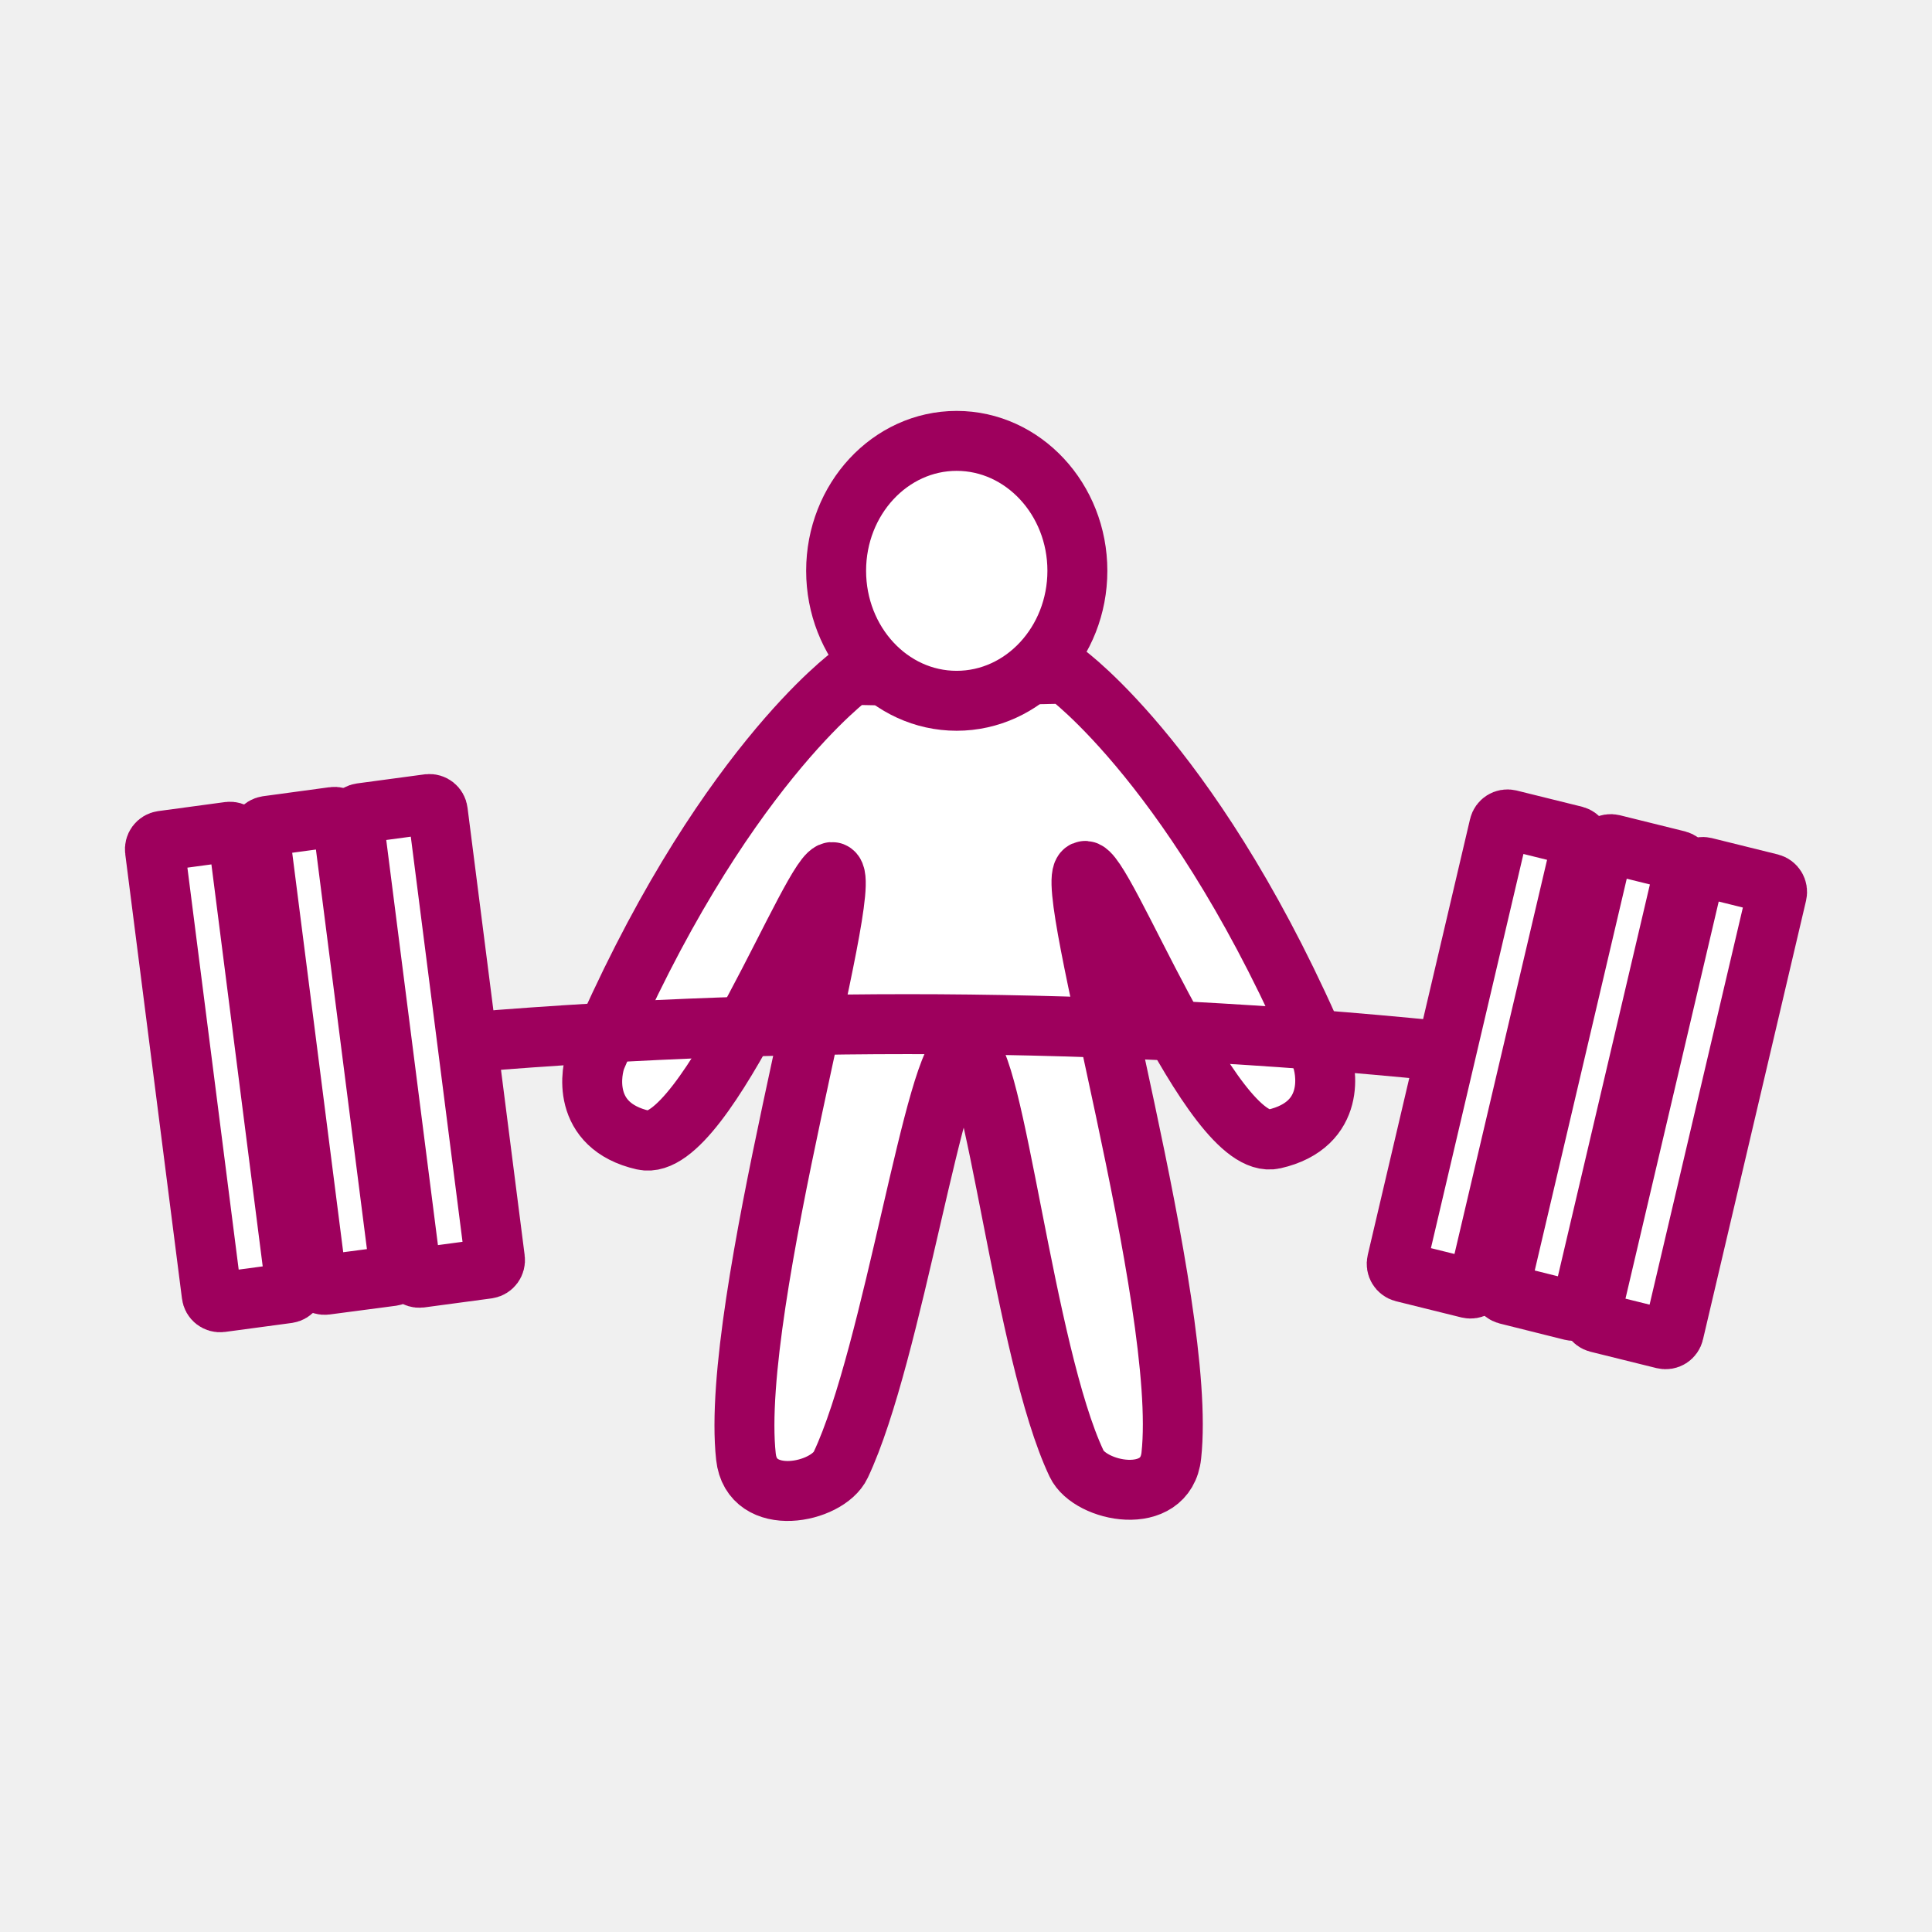
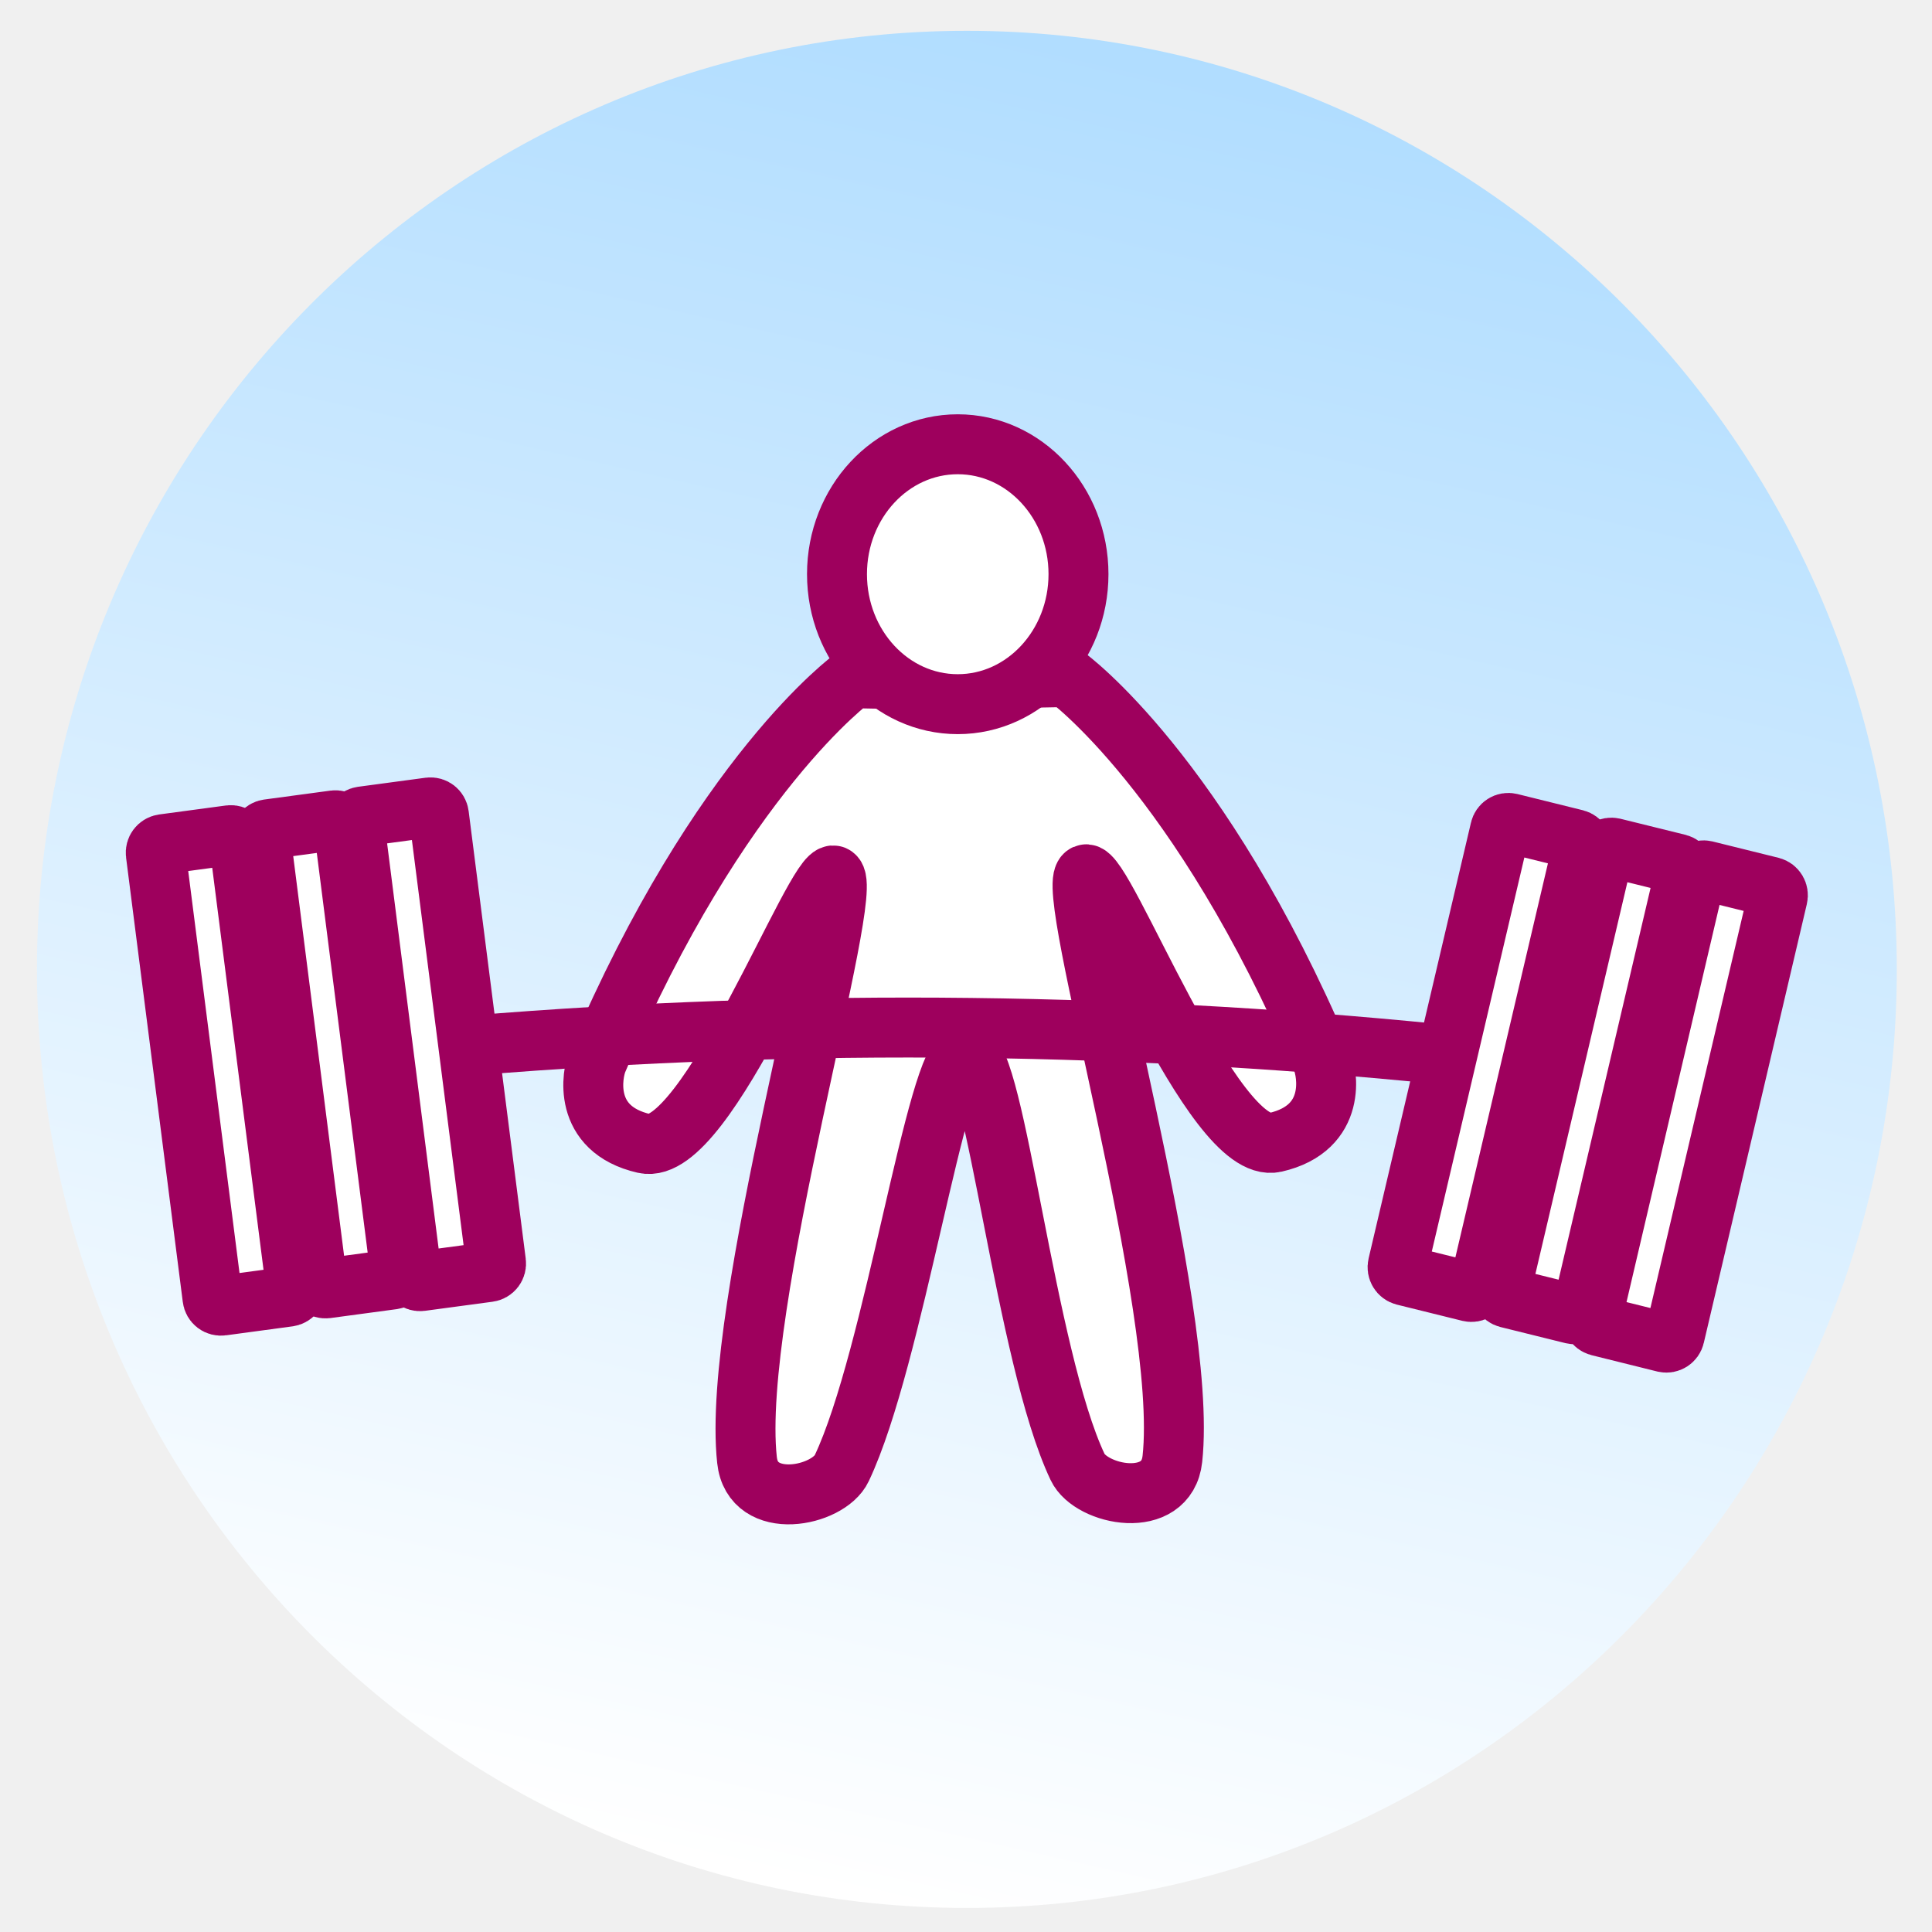
<svg xmlns="http://www.w3.org/2000/svg" id="Layer_1" data-name="Layer 1" viewBox="0 0 400 400">
  <defs>
-     <style>.cls-1{fill:#fff;stroke:#9e005d;stroke-miterlimit:10;stroke-width:12.41px;}</style>
+     <style>.cls-1{fill:url(#linear-gradient);}.cls-2{fill:#fff;stroke:#9e005d;stroke-miterlimit:10;stroke-width:12.41px;}</style>
+     <linearGradient id="linear-gradient" x1="157.75" y1="388.38" x2="255.33" y2="-43.2" gradientUnits="userSpaceOnUse">
+       <stop offset="0" stop-color="#fff" />
+       <stop offset="1" stop-color="#a5d8ff" />
+     </linearGradient>
  </defs>
-   <path class="cls-1" d="M263.78,235.82c-13,3-35.55-57.06-39.27-55.48-4.86,2.07,21.43,89.51,18,121-1.14,10.76-16.84,7.59-19.61,1.7-10.88-22.94-17-85.32-22.94-85.77a9.62,9.62,0,0,1-.2-2.19,10.82,10.82,0,0,1-.15,2.39c-5.94.45-14.68,62.87-25.55,85.82-2.77,5.89-18.47,9.05-19.62-1.71-3.44-31.51,22.86-119,18-121-3.72-1.59-26.26,58.44-39.27,55.47s-10.8-14.5-9.69-17.14c25.27-59.25,52.83-79.19,52.83-79.19l21.28.41v-.21l23.09-.44s27.57,19.94,52.8,79.19C274.62,221.32,276.83,232.85,263.78,235.82Z" />
-   <path class="cls-1" d="M173.11,118.17c0-14.83,11.19-26.89,24.95-26.89s25,12.06,25,26.89-11.19,26.92-25,26.92S173.11,133,173.11,118.17Z" />
-   <path class="cls-1" d="M101,262.66l-14,1.88A1.75,1.75,0,0,1,85.08,263L73.26,170.35a1.76,1.76,0,0,1,1.49-2l14-1.88A1.74,1.74,0,0,1,90.64,168l11.83,92.66A1.78,1.78,0,0,1,101,262.66Z" />
-   <path class="cls-1" d="M97.36,215.77a1099.49,1099.49,0,0,1,206.75,2.43" />
-   <path class="cls-1" d="M344.46,277.23l-13.68-3.39a1.78,1.78,0,0,1-1.28-2.14l21.33-90.85a1.74,1.74,0,0,1,2.09-1.31l13.68,3.39a1.79,1.79,0,0,1,1.28,2.14l-21.34,90.85A1.73,1.73,0,0,1,344.46,277.23Z" />
-   <path class="cls-1" d="M325.43,271.36,312,268a1.79,1.79,0,0,1-1.28-2.15l21.07-89.73a1.73,1.73,0,0,1,2.09-1.31l13.48,3.34a1.79,1.79,0,0,1,1.27,2.15l-21.07,89.73A1.73,1.73,0,0,1,325.43,271.36Z" />
-   <path class="cls-1" d="M304.06,266.74l-13.56-3.36a1.78,1.78,0,0,1-1.28-2.14L310.4,171a1.75,1.75,0,0,1,2.09-1.31l13.57,3.36a1.8,1.8,0,0,1,1.28,2.15l-21.19,90.21A1.73,1.73,0,0,1,304.06,266.74Z" />
-   <path class="cls-1" d="M81.16,264.19,67.41,266a1.75,1.75,0,0,1-1.94-1.53L53.79,173a1.79,1.79,0,0,1,1.49-2L69,169.14A1.75,1.75,0,0,1,71,170.67l11.68,91.52A1.79,1.79,0,0,1,81.16,264.19Z" />
-   <path class="cls-1" d="M59.61,267.75l-13.84,1.86a1.74,1.74,0,0,1-1.94-1.53l-11.74-92a1.76,1.76,0,0,1,1.49-2l13.84-1.87a1.76,1.76,0,0,1,1.94,1.54l11.74,92A1.78,1.78,0,0,1,59.61,267.75Z" />
+   <ellipse class="cls-1" cx="200.18" cy="200.7" rx="192.53" ry="194.32" />
+   <path class="cls-2" d="M264,236.52c-13,3-35.55-57.06-39.27-55.48-4.86,2.08,21.44,89.51,18,121-1.15,10.76-16.85,7.59-19.62,1.7-10.87-22.94-17-85.32-22.94-85.77a11,11,0,0,1-.19-2.19,10.35,10.35,0,0,1-.16,2.39c-5.93.45-14.67,62.87-25.55,85.82-2.77,5.89-18.47,9.06-19.61-1.71-3.44-31.51,22.85-118.95,18-121-3.72-1.59-26.26,58.44-39.27,55.47s-10.79-14.49-9.69-17.13c25.27-59.26,52.84-79.2,52.84-79.2l21.27.41v-.21l23.1-.44s27.56,19.94,52.79,79.19C274.8,222,277,233.56,264,236.52Z" />
+   <path class="cls-2" d="M173.29,118.87c0-14.83,11.19-26.89,25-26.89s25,12.06,25,26.89-11.19,26.92-25,26.92S173.29,133.73,173.29,118.87Z" />
+   <path class="cls-2" d="M101.16,263.36l-14,1.88a1.74,1.74,0,0,1-1.94-1.53L73.44,171.05a1.77,1.77,0,0,1,1.49-2l14-1.88a1.75,1.75,0,0,1,1.94,1.53l11.82,92.66A1.77,1.77,0,0,1,101.16,263.36Z" />
+   <path class="cls-2" d="M97.54,216.47A1100.45,1100.45,0,0,1,304.3,218.9" />
+   <path class="cls-2" d="M344.64,277.94,331,274.55a1.79,1.79,0,0,1-1.28-2.15L351,181.55a1.73,1.73,0,0,1,2.08-1.31l13.69,3.39a1.79,1.79,0,0,1,1.27,2.15l-21.33,90.84A1.75,1.75,0,0,1,344.64,277.94Z" />
+   <path class="cls-2" d="M325.61,272.06l-13.48-3.34a1.78,1.78,0,0,1-1.28-2.14l21.07-89.73a1.74,1.74,0,0,1,2.09-1.31l13.48,3.33a1.79,1.79,0,0,1,1.28,2.15L327.7,270.75A1.74,1.74,0,0,1,325.61,272.06Z" />
+   <path class="cls-2" d="M304.25,267.44l-13.57-3.36a1.78,1.78,0,0,1-1.28-2.14l21.19-90.21a1.73,1.73,0,0,1,2.08-1.31l13.57,3.36a1.78,1.78,0,0,1,1.28,2.14l-21.19,90.21A1.73,1.73,0,0,1,304.25,267.44Z" />
+   <path class="cls-2" d="M81.34,264.89l-13.75,1.85a1.75,1.75,0,0,1-1.94-1.53L54,173.69a1.77,1.77,0,0,1,1.49-2l13.75-1.85a1.74,1.74,0,0,1,1.94,1.53L82.83,262.9A1.77,1.77,0,0,1,81.34,264.89Z" />
+   <path class="cls-2" d="M59.79,268.45,46,270.31A1.75,1.75,0,0,1,44,268.78l-11.74-92a1.78,1.78,0,0,1,1.49-2l13.84-1.86a1.75,1.75,0,0,1,1.94,1.53l11.74,92A1.78,1.78,0,0,1,59.79,268.45Z" />
</svg>
